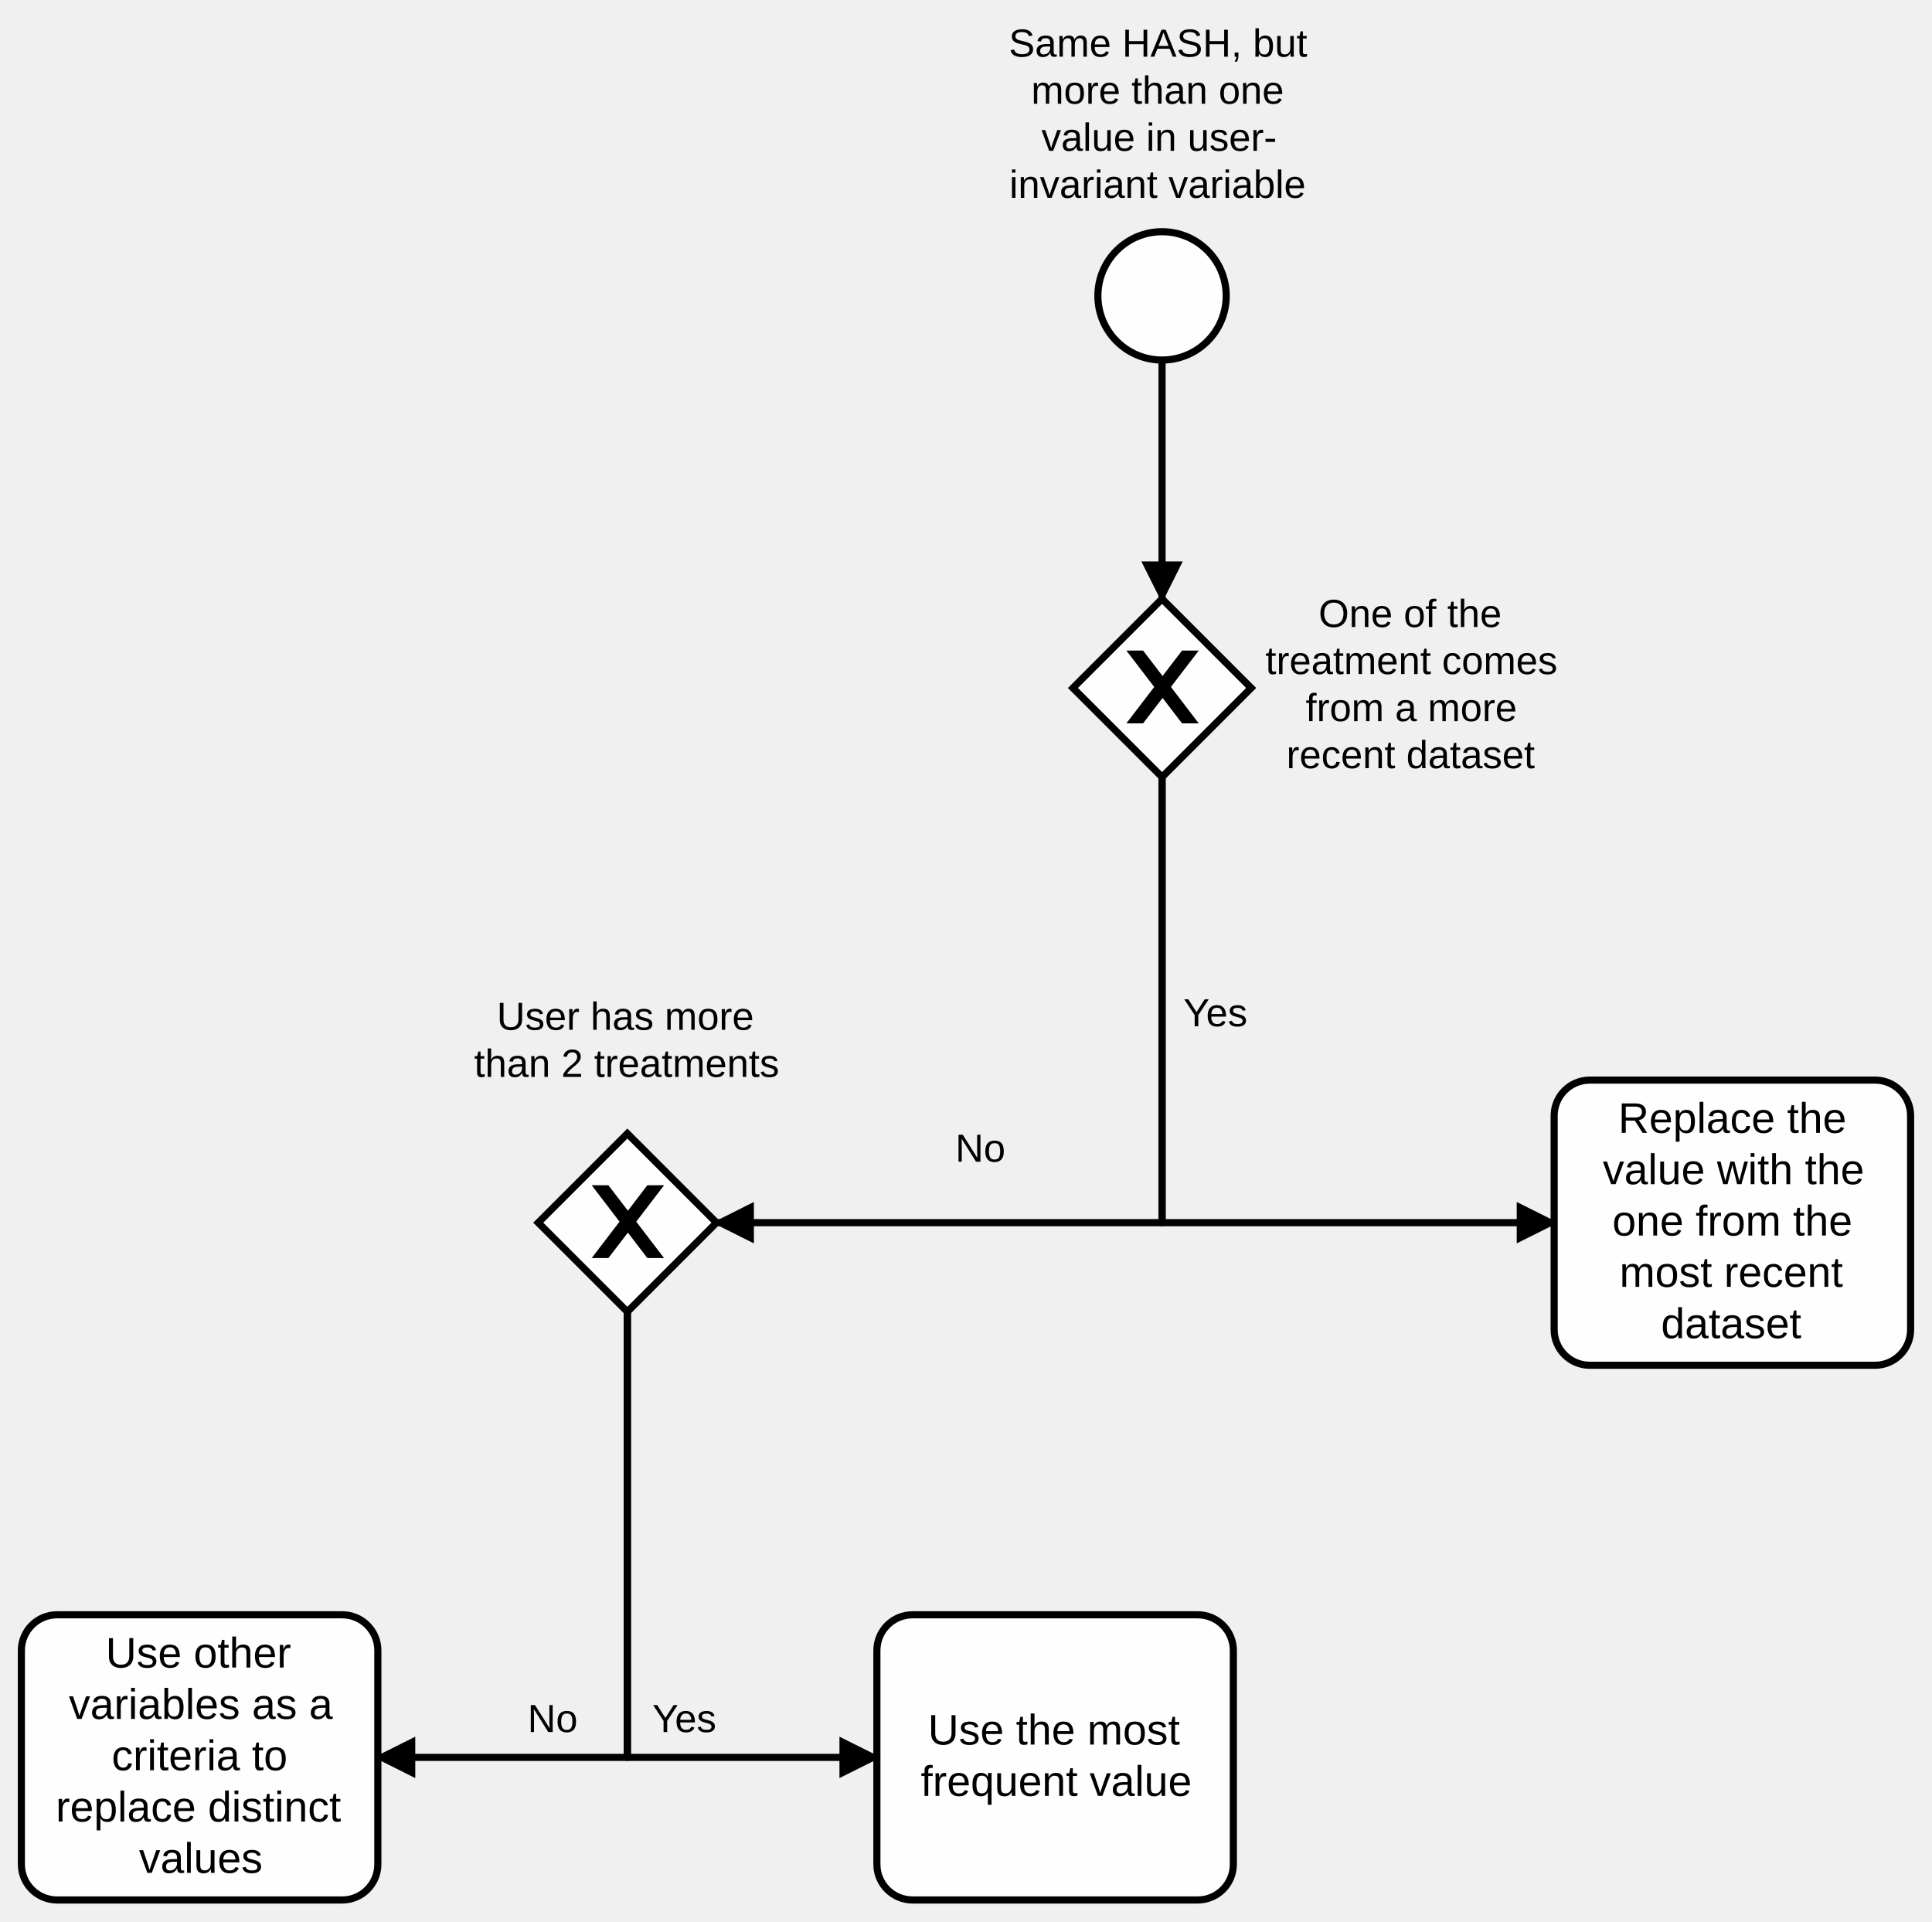
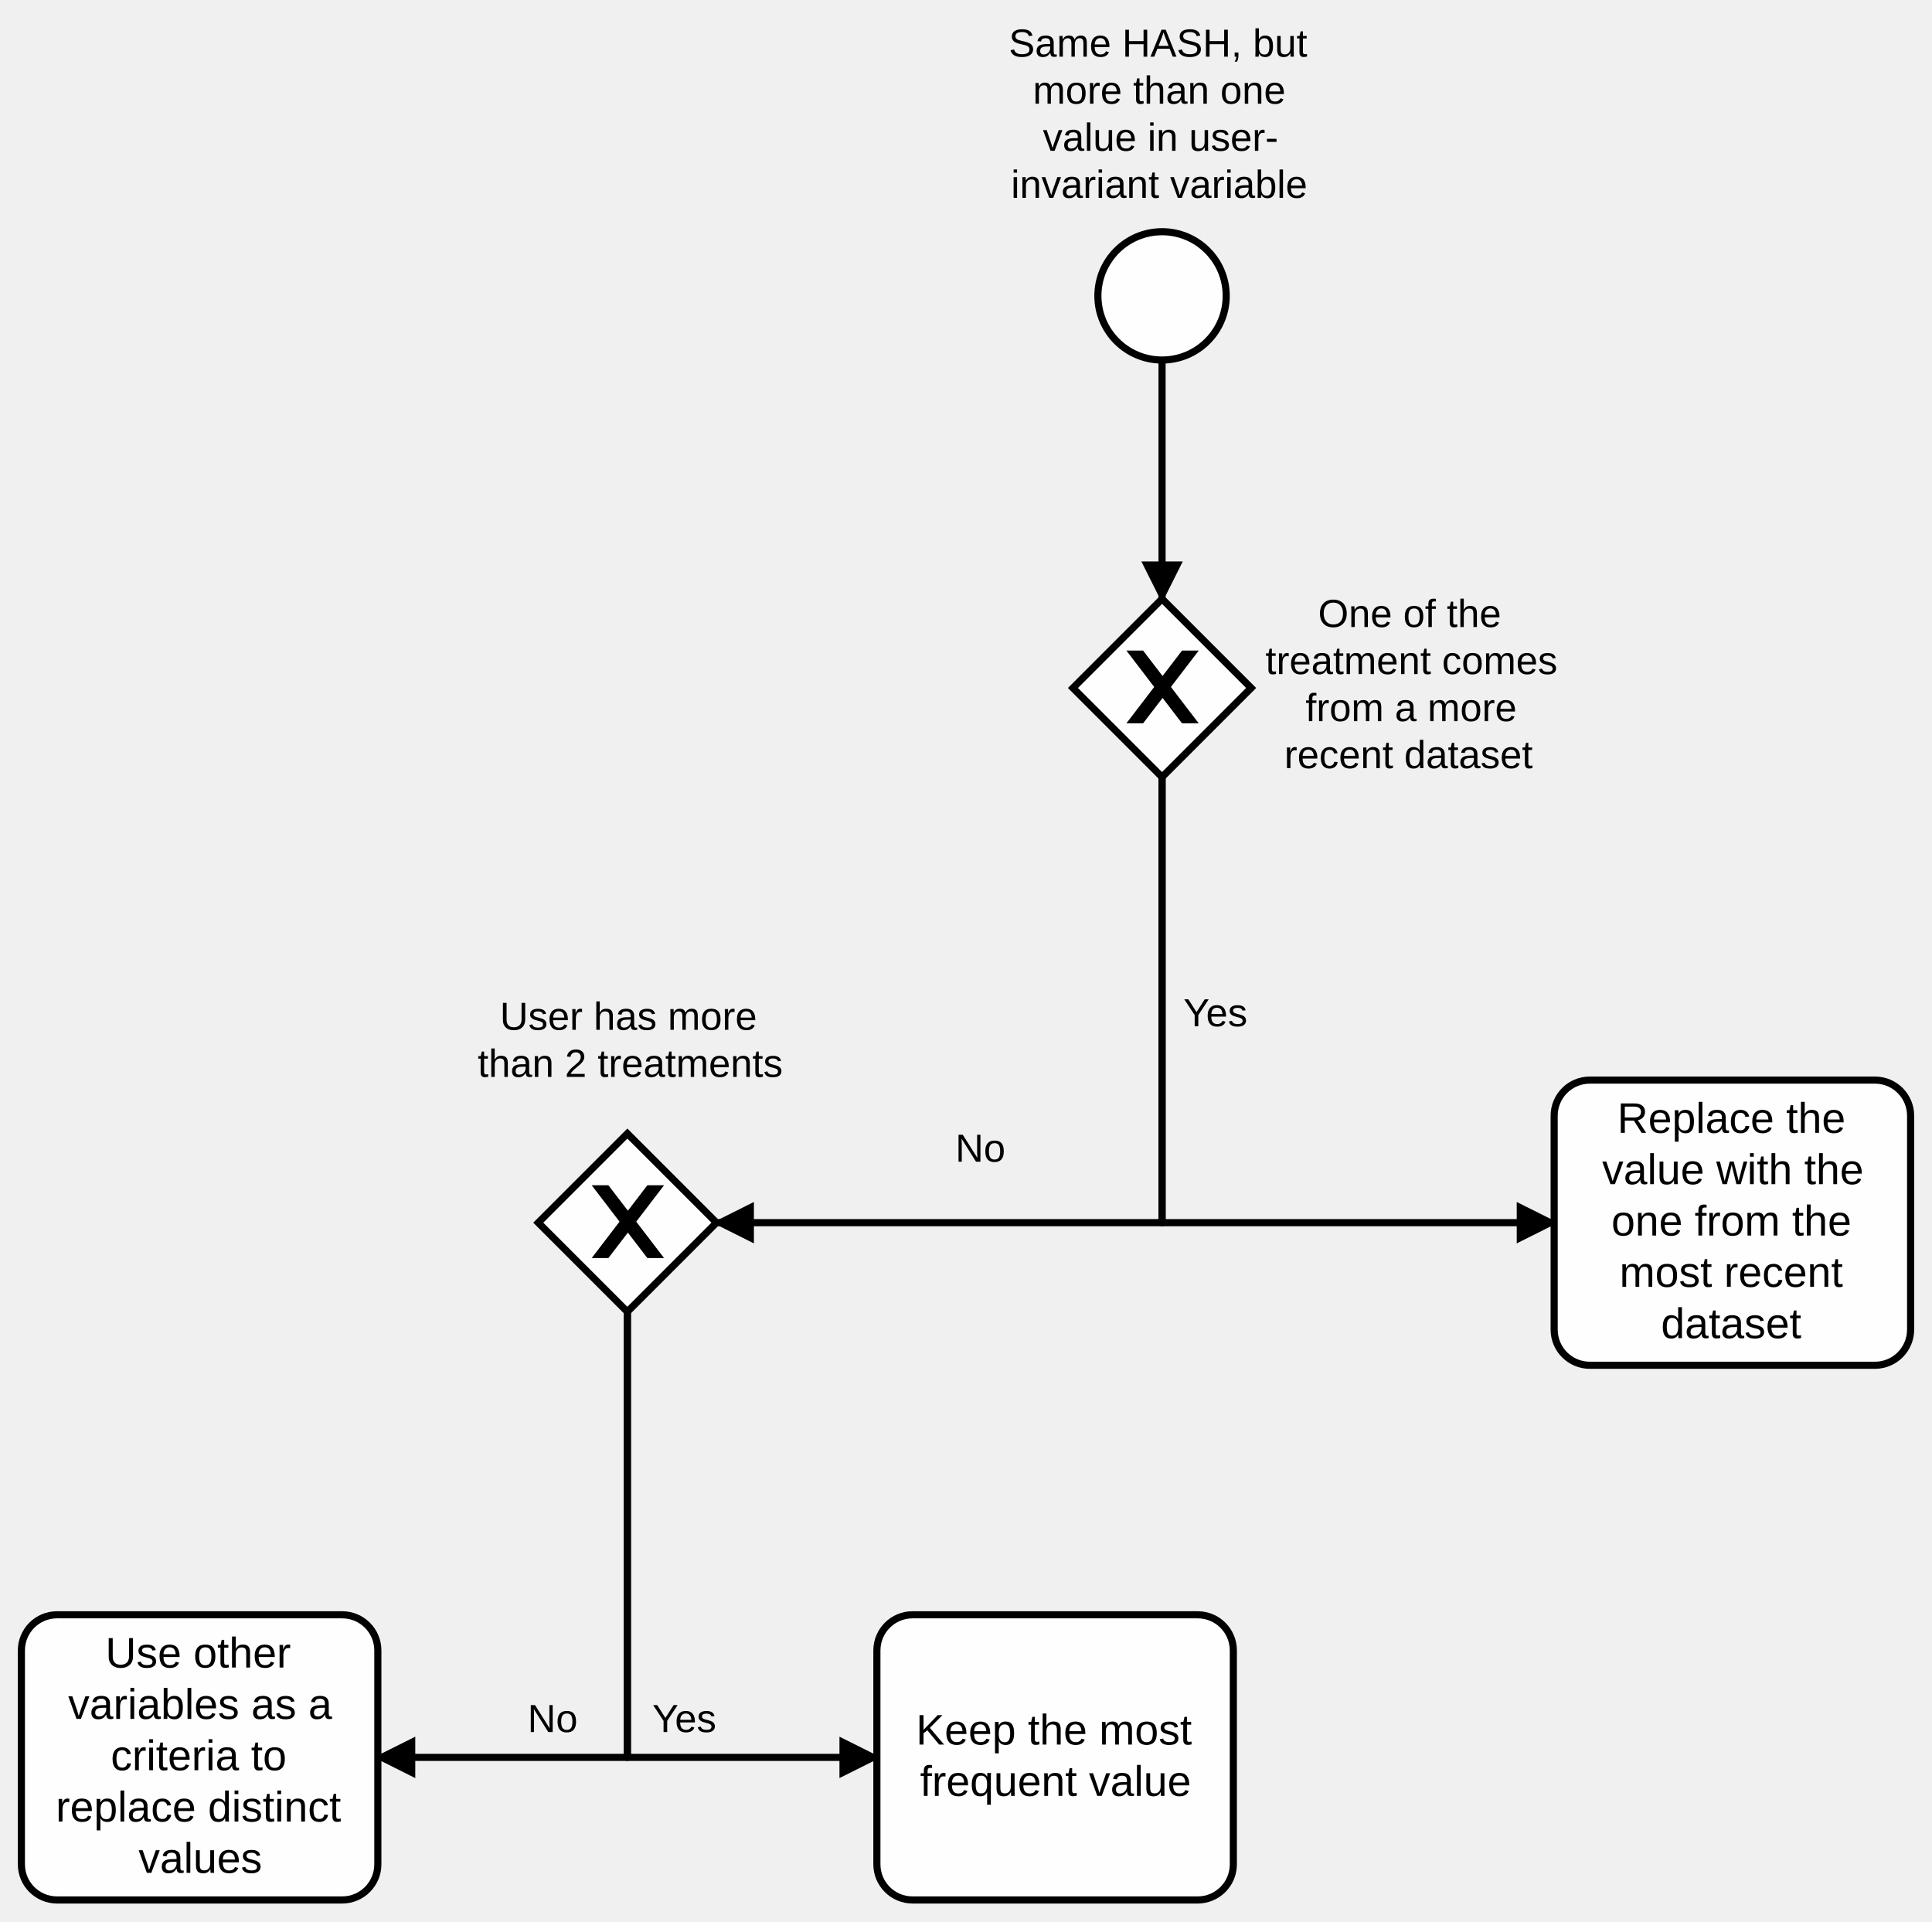
<svg xmlns="http://www.w3.org/2000/svg" width="542" height="539" viewBox="154 97 542 539" version="1.1">
  <defs>
-     <marker id="sequenceflow-end-white-black-1nrydh4kws2eduvbxqnkaq4mk" viewBox="0 0 20 20" refX="11" refY="10" markerWidth="10" markerHeight="10" orient="auto">
+     <marker id="sequenceflow-end-white-black-07jsgctig51ktty8xsyqur15h" viewBox="0 0 20 20" refX="11" refY="10" markerWidth="10" markerHeight="10" orient="auto">
      <path d="M 1 5 L 11 10 L 1 15 Z" style="fill: black; stroke-width: 1px; stroke-linecap: round; stroke-dasharray: 10000, 1; stroke: black;" />
    </marker>
  </defs>
  <g class="djs-group">
+     <g class="djs-element djs-connection" data-element-id="Flow_1gk4ko6" style="display: block;">
+       <g class="djs-visual">
+         <path d="m  330,465L330,590 L400,590 " style="fill: none; stroke-width: 2px; stroke: black; stroke-linejoin: round; marker-end: url('#sequenceflow-end-white-black-07jsgctig51ktty8xsyqur15h');" />
+       </g>
+       <polyline points="330,465 330,590 400,590 " class="djs-hit djs-hit-stroke" style="fill: none; stroke-opacity: 0; stroke: white; stroke-width: 15px;" />
+       <rect x="324" y="459" width="82" height="137" class="djs-outline" style="fill: none;" />
+     </g>
+   </g>
+   <g class="djs-group">
+     <g class="djs-element djs-connection" data-element-id="Flow_1f05xie" style="display: block;">
+       <g class="djs-visual">
+         <path d="m  330,465L330,590 L260,590 " style="fill: none; stroke-width: 2px; stroke: black; stroke-linejoin: round; marker-end: url('#sequenceflow-end-white-black-07jsgctig51ktty8xsyqur15h');" />
+       </g>
+       <polyline points="330,465 330,590 260,590 " class="djs-hit djs-hit-stroke" style="fill: none; stroke-opacity: 0; stroke: white; stroke-width: 15px;" />
+       <rect x="254" y="459" width="82" height="137" class="djs-outline" style="fill: none;" />
+     </g>
+   </g>
+   <g class="djs-group">
+     <g class="djs-element djs-connection" data-element-id="Flow_1tohv4q" style="display: block;">
+       <g class="djs-visual">
+         <path d="m  480,315L480,440 L590,440 " style="fill: none; stroke-width: 2px; stroke: black; stroke-linejoin: round; marker-end: url('#sequenceflow-end-white-black-07jsgctig51ktty8xsyqur15h');" />
+       </g>
+       <polyline points="480,315 480,440 590,440 " class="djs-hit djs-hit-stroke" style="fill: none; stroke-opacity: 0; stroke: white; stroke-width: 15px;" />
+       <rect x="474" y="309" width="122" height="137" class="djs-outline" style="fill: none;" />
+     </g>
+   </g>
+   <g class="djs-group">
+     <g class="djs-element djs-connection" data-element-id="Flow_1mcfdqn" style="display: block;">
+       <g class="djs-visual">
+         <path d="m  480,315L480,440 L355,440 " style="fill: none; stroke-width: 2px; stroke: black; stroke-linejoin: round; marker-end: url('#sequenceflow-end-white-black-07jsgctig51ktty8xsyqur15h');" />
+       </g>
+       <polyline points="480,315 480,440 355,440 " class="djs-hit djs-hit-stroke" style="fill: none; stroke-opacity: 0; stroke: white; stroke-width: 15px;" />
+       <rect x="349" y="309" width="137" height="137" class="djs-outline" style="fill: none;" />
+     </g>
+   </g>
+   <g class="djs-group">
    <g class="djs-element djs-connection" data-element-id="Flow_0niznp9" style="display: block;">
      <g class="djs-visual">
-         <path d="m  480,198L480,265 " style="fill: none; stroke-width: 2px; stroke: black; stroke-linejoin: round; marker-end: url('#sequenceflow-end-white-black-1nrydh4kws2eduvbxqnkaq4mk');" />
+         <path d="m  480,198L480,265 " style="fill: none; stroke-width: 2px; stroke: black; stroke-linejoin: round; marker-end: url('#sequenceflow-end-white-black-07jsgctig51ktty8xsyqur15h');" />
      </g>
      <polyline points="480,198 480,265 " class="djs-hit djs-hit-stroke" style="fill: none; stroke-opacity: 0; stroke: white; stroke-width: 15px;" />
      <rect x="474" y="192" width="12" height="79" class="djs-outline" style="fill: none;" />
    </g>
  </g>
  <g class="djs-group">
-     <g class="djs-element djs-connection" data-element-id="Flow_1mcfdqn" style="display: block;">
-       <g class="djs-visual">
-         <path d="m  480,315L480,440 L355,440 " style="fill: none; stroke-width: 2px; stroke: black; stroke-linejoin: round; marker-end: url('#sequenceflow-end-white-black-1nrydh4kws2eduvbxqnkaq4mk');" />
-       </g>
-       <polyline points="480,315 480,440 355,440 " class="djs-hit djs-hit-stroke" style="fill: none; stroke-opacity: 0; stroke: white; stroke-width: 15px;" />
-       <rect x="349" y="309" width="137" height="137" class="djs-outline" style="fill: none;" />
-     </g>
-   </g>
-   <g class="djs-group">
-     <g class="djs-element djs-connection" data-element-id="Flow_1tohv4q" style="display: block;">
-       <g class="djs-visual">
-         <path d="m  480,315L480,440 L590,440 " style="fill: none; stroke-width: 2px; stroke: black; stroke-linejoin: round; marker-end: url('#sequenceflow-end-white-black-1nrydh4kws2eduvbxqnkaq4mk');" />
-       </g>
-       <polyline points="480,315 480,440 590,440 " class="djs-hit djs-hit-stroke" style="fill: none; stroke-opacity: 0; stroke: white; stroke-width: 15px;" />
-       <rect x="474" y="309" width="122" height="137" class="djs-outline" style="fill: none;" />
-     </g>
-   </g>
-   <g class="djs-group">
-     <g class="djs-element djs-connection" data-element-id="Flow_1f05xie" style="display: block;">
-       <g class="djs-visual">
-         <path d="m  330,465L330,590 L260,590 " style="fill: none; stroke-width: 2px; stroke: black; stroke-linejoin: round; marker-end: url('#sequenceflow-end-white-black-1nrydh4kws2eduvbxqnkaq4mk');" />
-       </g>
-       <polyline points="330,465 330,590 260,590 " class="djs-hit djs-hit-stroke" style="fill: none; stroke-opacity: 0; stroke: white; stroke-width: 15px;" />
-       <rect x="254" y="459" width="82" height="137" class="djs-outline" style="fill: none;" />
-     </g>
-   </g>
-   <g class="djs-group">
-     <g class="djs-element djs-connection" data-element-id="Flow_1gk4ko6" style="display: block;">
-       <g class="djs-visual">
-         <path d="m  330,465L330,590 L400,590 " style="fill: none; stroke-width: 2px; stroke: black; stroke-linejoin: round; marker-end: url('#sequenceflow-end-white-black-1nrydh4kws2eduvbxqnkaq4mk');" />
-       </g>
-       <polyline points="330,465 330,590 400,590 " class="djs-hit djs-hit-stroke" style="fill: none; stroke-opacity: 0; stroke: white; stroke-width: 15px;" />
-       <rect x="324" y="459" width="82" height="137" class="djs-outline" style="fill: none;" />
+     <g class="djs-element djs-shape" data-element-id="Gateway_1qsy0xl" style="display: block;" transform="matrix(1 0 0 1 455 265)">
+       <g class="djs-visual">
+         <polygon points="25,0 50,25 25,50 0,25" style="stroke: black; stroke-width: 2px; fill: white; fill-opacity: 0.95;" />
+         <path d="m 16,15 7.429,9.714 -7.429,9.714 3.429,0 5.714,-7.464 5.714,7.464 3.429,0 -7.429,-9.714 7.429,-9.714 -3.429,0 -5.714,7.464 -5.714,-7.464 -3.429,0 z" style="fill: black; stroke-width: 1px; stroke: black;" />
+       </g>
+       <rect class="djs-hit djs-hit-all" x="0" y="0" width="50" height="50" style="fill: none; stroke-opacity: 0; stroke: white; stroke-width: 15px;" />
+       <rect x="-6" y="-6" width="62" height="62" class="djs-outline" style="fill: none;" />
+     </g>
+   </g>
+   <g class="djs-group">
+     <g class="djs-element djs-shape" data-element-id="Gateway_1qsy0xl_label" style="display: block;" transform="matrix(1 0 0 1 509 263)">
+       <g class="djs-visual">
+         <text lineHeight="1.2" class="djs-label" style="font-family: Arial, sans-serif; font-size: 11px; font-weight: normal; fill: black;">
+           <tspan x="14.781" y="9.9">One of the </tspan>
+           <tspan x="0" y="23.1">treatment comes </tspan>
+           <tspan x="11.227" y="36.3">from a more </tspan>
+           <tspan x="5.281" y="49.5">recent dataset</tspan>
+         </text>
+       </g>
+       <rect class="djs-hit djs-hit-all" x="0" y="0" width="82" height="53" style="fill: none; stroke-opacity: 0; stroke: white; stroke-width: 15px;" />
+       <rect x="-6" y="-6" width="94" height="65" class="djs-outline" style="fill: none;" />
    </g>
  </g>
  <g class="djs-group">
    <g class="djs-element djs-shape" data-element-id="Event_1ga02n5" style="display: block;" transform="matrix(1 0 0 1 462 162)">
      <g class="djs-visual">
        <circle cx="18" cy="18" r="18" style="stroke: black; stroke-width: 2px; fill: white; fill-opacity: 0.95;" />
      </g>
      <rect class="djs-hit djs-hit-all" x="0" y="0" width="36" height="36" style="fill: none; stroke-opacity: 0; stroke: white; stroke-width: 15px;" />
      <rect x="-6" y="-6" width="48" height="48" class="djs-outline" style="fill: none;" />
    </g>
  </g>
  <g class="djs-group">
    <g class="djs-element djs-shape" data-element-id="Event_1ga02n5_label" style="display: block;" transform="matrix(1 0 0 1 437 103)">
      <g class="djs-visual">
        <text lineHeight="1.2" class="djs-label" style="font-family: Arial, sans-serif; font-size: 11px; font-weight: normal; fill: black;">
          <tspan x="0" y="9.9">Same HASH, but </tspan>
-           <tspan x="6.273" y="23.1">more than one </tspan>
-           <tspan x="9.172" y="36.3">value in user-</tspan>
-           <tspan x="0.164" y="49.5">invariant variable</tspan>
+           <tspan x="6.742" y="23.1">more than one </tspan>
+           <tspan x="9.57" y="36.3">value in user-</tspan>
+           <tspan x="0.625" y="49.5">invariant variable</tspan>
        </text>
      </g>
      <rect class="djs-hit djs-hit-all" x="0" y="0" width="85" height="53" style="fill: none; stroke-opacity: 0; stroke: white; stroke-width: 15px;" />
      <rect x="-6" y="-6" width="97" height="65" class="djs-outline" style="fill: none;" />
    </g>
  </g>
  <g class="djs-group">
-     <g class="djs-element djs-shape" data-element-id="Gateway_1qsy0xl" style="display: block;" transform="matrix(1 0 0 1 455 265)">
+     <g class="djs-element djs-shape" data-element-id="Gateway_0fol1pi" style="display: block;" transform="matrix(1 0 0 1 305 415)">
      <g class="djs-visual">
        <polygon points="25,0 50,25 25,50 0,25" style="stroke: black; stroke-width: 2px; fill: white; fill-opacity: 0.95;" />
        <path d="m 16,15 7.429,9.714 -7.429,9.714 3.429,0 5.714,-7.464 5.714,7.464 3.429,0 -7.429,-9.714 7.429,-9.714 -3.429,0 -5.714,7.464 -5.714,-7.464 -3.429,0 z" style="fill: black; stroke-width: 1px; stroke: black;" />
      </g>
      <rect class="djs-hit djs-hit-all" x="0" y="0" width="50" height="50" style="fill: none; stroke-opacity: 0; stroke: white; stroke-width: 15px;" />
      <rect x="-6" y="-6" width="62" height="62" class="djs-outline" style="fill: none;" />
    </g>
  </g>
  <g class="djs-group">
-     <g class="djs-element djs-shape" data-element-id="Gateway_0fol1pi" style="display: block;" transform="matrix(1 0 0 1 305 415)">
-       <g class="djs-visual">
-         <polygon points="25,0 50,25 25,50 0,25" style="stroke: black; stroke-width: 2px; fill: white; fill-opacity: 0.95;" />
-         <path d="m 16,15 7.429,9.714 -7.429,9.714 3.429,0 5.714,-7.464 5.714,7.464 3.429,0 -7.429,-9.714 7.429,-9.714 -3.429,0 -5.714,7.464 -5.714,-7.464 -3.429,0 z" style="fill: black; stroke-width: 1px; stroke: black;" />
-       </g>
-       <rect class="djs-hit djs-hit-all" x="0" y="0" width="50" height="50" style="fill: none; stroke-opacity: 0; stroke: white; stroke-width: 15px;" />
-       <rect x="-6" y="-6" width="62" height="62" class="djs-outline" style="fill: none;" />
+     <g class="djs-element djs-shape" data-element-id="Gateway_0fol1pi_label" style="display: block;" transform="matrix(1 0 0 1 288 376)">
+       <g class="djs-visual">
+         <text lineHeight="1.2" class="djs-label" style="font-family: Arial, sans-serif; font-size: 11px; font-weight: normal; fill: black;">
+           <tspan x="6.242" y="9.9">User has more </tspan>
+           <tspan x="0" y="23.1">than 2 treatments</tspan>
+         </text>
+       </g>
+       <rect class="djs-hit djs-hit-all" x="0" y="0" width="85" height="27" style="fill: none; stroke-opacity: 0; stroke: white; stroke-width: 15px;" />
+       <rect x="-6" y="-6" width="97" height="39" class="djs-outline" style="fill: none;" />
+     </g>
+   </g>
+   <g class="djs-group">
+     <g class="djs-element djs-shape" data-element-id="Activity_13mk4or" style="display: block;" transform="matrix(1 0 0 1 590 400)">
+       <g class="djs-visual">
+         <rect x="0" y="0" width="100" height="80" rx="10" ry="10" style="stroke: black; stroke-width: 2px; fill: white; fill-opacity: 0.95;" />
+         <text lineHeight="1.2" class="djs-label" style="font-family: Arial, sans-serif; font-size: 12px; font-weight: normal; fill: black;">
+           <tspan x="17.711" y="14.8">Replace the </tspan>
+           <tspan x="13.453" y="29.2">value with the </tspan>
+           <tspan x="16.047" y="43.6">one from the </tspan>
+           <tspan x="18.32" y="58">most recent </tspan>
+           <tspan x="29.984" y="72.4">dataset</tspan>
+         </text>
+       </g>
+       <rect class="djs-hit djs-hit-all" x="0" y="0" width="100" height="80" style="fill: none; stroke-opacity: 0; stroke: white; stroke-width: 15px;" />
+       <rect x="-6" y="-6" width="112" height="92" class="djs-outline" style="fill: none;" />
+     </g>
+   </g>
+   <g class="djs-group">
+     <g class="djs-element djs-shape" data-element-id="Activity_0as04zh" style="display: block;" transform="matrix(1 0 0 1 160 550)">
+       <g class="djs-visual">
+         <rect x="0" y="0" width="100" height="80" rx="10" ry="10" style="stroke: black; stroke-width: 2px; fill: white; fill-opacity: 0.95;" />
+         <text lineHeight="1.2" class="djs-label" style="font-family: Arial, sans-serif; font-size: 12px; font-weight: normal; fill: black;">
+           <tspan x="23.578" y="14.8">Use other </tspan>
+           <tspan x="13.117" y="29.2">variables as a </tspan>
+           <tspan x="25.062" y="43.6">criteria to </tspan>
+           <tspan x="9.641" y="58">replace distinct </tspan>
+           <tspan x="32.859" y="72.4">values</tspan>
+         </text>
+       </g>
+       <rect class="djs-hit djs-hit-all" x="0" y="0" width="100" height="80" style="fill: none; stroke-opacity: 0; stroke: white; stroke-width: 15px;" />
+       <rect x="-6" y="-6" width="112" height="92" class="djs-outline" style="fill: none;" />
+     </g>
+   </g>
+   <g class="djs-group">
+     <g class="djs-element djs-shape" data-element-id="Activity_05bgpv8" style="display: block;" transform="matrix(1 0 0 1 400 550)">
+       <g class="djs-visual">
+         <rect x="0" y="0" width="100" height="80" rx="10" ry="10" style="stroke: black; stroke-width: 2px; fill: white; fill-opacity: 0.95;" />
+         <text lineHeight="1.2" class="djs-label" style="font-family: Arial, sans-serif; font-size: 12px; font-weight: normal; fill: black;">
+           <tspan x="10.977" y="36.4">Keep the most </tspan>
+           <tspan x="12.109" y="50.8">frequent value</tspan>
+         </text>
+       </g>
+       <rect class="djs-hit djs-hit-all" x="0" y="0" width="100" height="80" style="fill: none; stroke-opacity: 0; stroke: white; stroke-width: 15px;" />
+       <rect x="-6" y="-6" width="112" height="92" class="djs-outline" style="fill: none;" />
    </g>
  </g>
  <g class="djs-group">
    <g class="djs-element djs-shape" data-element-id="Flow_1mcfdqn_label" style="display: block;" transform="matrix(1 0 0 1 422 413)">
      <g class="djs-visual">
        <text lineHeight="1.2" class="djs-label" style="font-family: Arial, sans-serif; font-size: 11px; font-weight: normal; fill: black;">
          <tspan x="0" y="9.9">No</tspan>
        </text>
      </g>
      <rect class="djs-hit djs-hit-all" x="0" y="0" width="15" height="14" style="fill: none; stroke-opacity: 0; stroke: white; stroke-width: 15px;" />
      <rect x="-6" y="-6" width="27" height="26" class="djs-outline" style="fill: none;" />
    </g>
  </g>
  <g class="djs-group">
-     <g class="djs-element djs-shape" data-element-id="Gateway_1qsy0xl_label" style="display: block;" transform="matrix(1 0 0 1 509 263)">
-       <g class="djs-visual">
-         <text lineHeight="1.2" class="djs-label" style="font-family: Arial, sans-serif; font-size: 11px; font-weight: normal; fill: black;">
-           <tspan x="14.914" y="9.9">One of the </tspan>
-           <tspan x="0" y="23.1">treatment comes </tspan>
-           <tspan x="11.289" y="36.3">from a more </tspan>
-           <tspan x="5.875" y="49.5">recent dataset</tspan>
-         </text>
-       </g>
-       <rect class="djs-hit djs-hit-all" x="0" y="0" width="82" height="53" style="fill: none; stroke-opacity: 0; stroke: white; stroke-width: 15px;" />
-       <rect x="-6" y="-6" width="94" height="65" class="djs-outline" style="fill: none;" />
-     </g>
-   </g>
-   <g class="djs-group">
-     <g class="djs-element djs-shape" data-element-id="Activity_13mk4or" style="display: block;" transform="matrix(1 0 0 1 590 400)">
-       <g class="djs-visual">
-         <rect x="0" y="0" width="100" height="80" rx="10" ry="10" style="stroke: black; stroke-width: 2px; fill: white; fill-opacity: 0.95;" />
-         <text lineHeight="1.2" class="djs-label" style="font-family: Arial, sans-serif; font-size: 12px; font-weight: normal; fill: black;">
-           <tspan x="17.977" y="14.8">Replace the </tspan>
-           <tspan x="13.641" y="29.2">value with the </tspan>
-           <tspan x="16.312" y="43.6">one from the </tspan>
-           <tspan x="18.32" y="58">most recent </tspan>
-           <tspan x="29.984" y="72.4">dataset</tspan>
-         </text>
-       </g>
-       <rect class="djs-hit djs-hit-all" x="0" y="0" width="100" height="80" style="fill: none; stroke-opacity: 0; stroke: white; stroke-width: 15px;" />
-       <rect x="-6" y="-6" width="112" height="92" class="djs-outline" style="fill: none;" />
-     </g>
-   </g>
-   <g class="djs-group">
    <g class="djs-element djs-shape" data-element-id="Flow_1tohv4q_label" style="display: block;" transform="matrix(1 0 0 1 486 375)">
      <g class="djs-visual">
        <text lineHeight="1.2" class="djs-label" style="font-family: Arial, sans-serif; font-size: 11px; font-weight: normal; fill: black;">
          <tspan x="0" y="9.9">Yes</tspan>
        </text>
      </g>
      <rect class="djs-hit djs-hit-all" x="0" y="0" width="18" height="14" style="fill: none; stroke-opacity: 0; stroke: white; stroke-width: 15px;" />
      <rect x="-6" y="-6" width="30" height="26" class="djs-outline" style="fill: none;" />
    </g>
  </g>
  <g class="djs-group">
-     <g class="djs-element djs-shape" data-element-id="Gateway_0fol1pi_label" style="display: block;" transform="matrix(1 0 0 1 287 376)">
-       <g class="djs-visual">
-         <text lineHeight="1.2" class="djs-label" style="font-family: Arial, sans-serif; font-size: 11px; font-weight: normal; fill: black;">
-           <tspan x="6.375" y="9.9">User has more </tspan>
-           <tspan x="0" y="23.1">than 2 treatments</tspan>
-         </text>
-       </g>
-       <rect class="djs-hit djs-hit-all" x="0" y="0" width="86" height="27" style="fill: none; stroke-opacity: 0; stroke: white; stroke-width: 15px;" />
-       <rect x="-6" y="-6" width="98" height="39" class="djs-outline" style="fill: none;" />
-     </g>
-   </g>
-   <g class="djs-group">
-     <g class="djs-element djs-shape" data-element-id="Activity_0as04zh" style="display: block;" transform="matrix(1 0 0 1 160 550)">
-       <g class="djs-visual">
-         <rect x="0" y="0" width="100" height="80" rx="10" ry="10" style="stroke: black; stroke-width: 2px; fill: white; fill-opacity: 0.95;" />
-         <text lineHeight="1.2" class="djs-label" style="font-family: Arial, sans-serif; font-size: 12px; font-weight: normal; fill: black;">
-           <tspan x="23.648" y="14.8">Use other </tspan>
-           <tspan x="13.312" y="29.2">variables as a </tspan>
-           <tspan x="25.32" y="43.6">criteria to </tspan>
-           <tspan x="9.641" y="58">replace distinct </tspan>
-           <tspan x="32.992" y="72.4">values</tspan>
-         </text>
-       </g>
-       <rect class="djs-hit djs-hit-all" x="0" y="0" width="100" height="80" style="fill: none; stroke-opacity: 0; stroke: white; stroke-width: 15px;" />
-       <rect x="-6" y="-6" width="112" height="92" class="djs-outline" style="fill: none;" />
-     </g>
-   </g>
-   <g class="djs-group">
-     <g class="djs-element djs-shape" data-element-id="Activity_05bgpv8" style="display: block;" transform="matrix(1 0 0 1 400 550)">
-       <g class="djs-visual">
-         <rect x="0" y="0" width="100" height="80" rx="10" ry="10" style="stroke: black; stroke-width: 2px; fill: white; fill-opacity: 0.95;" />
-         <text lineHeight="1.2" class="djs-label" style="font-family: Arial, sans-serif; font-size: 12px; font-weight: normal; fill: black;">
-           <tspan x="14.32" y="36.4">Use the most </tspan>
-           <tspan x="12.305" y="50.8">frequent value</tspan>
-         </text>
-       </g>
-       <rect class="djs-hit djs-hit-all" x="0" y="0" width="100" height="80" style="fill: none; stroke-opacity: 0; stroke: white; stroke-width: 15px;" />
-       <rect x="-6" y="-6" width="112" height="92" class="djs-outline" style="fill: none;" />
-     </g>
-   </g>
-   <g class="djs-group">
    <g class="djs-element djs-shape" data-element-id="Flow_1f05xie_label" style="display: block;" transform="matrix(1 0 0 1 302 573)">
      <g class="djs-visual">
        <text lineHeight="1.2" class="djs-label" style="font-family: Arial, sans-serif; font-size: 11px; font-weight: normal; fill: black;">
          <tspan x="0" y="9.9">No</tspan>
        </text>
      </g>
      <rect class="djs-hit djs-hit-all" x="0" y="0" width="15" height="14" style="fill: none; stroke-opacity: 0; stroke: white; stroke-width: 15px;" />
      <rect x="-6" y="-6" width="27" height="26" class="djs-outline" style="fill: none;" />
    </g>
  </g>
  <g class="djs-group">
    <g class="djs-element djs-shape" data-element-id="Flow_1gk4ko6_label" style="display: block;" transform="matrix(1 0 0 1 337 573)">
      <g class="djs-visual">
        <text lineHeight="1.2" class="djs-label" style="font-family: Arial, sans-serif; font-size: 11px; font-weight: normal; fill: black;">
          <tspan x="0" y="9.9">Yes</tspan>
        </text>
      </g>
      <rect class="djs-hit djs-hit-all" x="0" y="0" width="18" height="14" style="fill: none; stroke-opacity: 0; stroke: white; stroke-width: 15px;" />
      <rect x="-6" y="-6" width="30" height="26" class="djs-outline" style="fill: none;" />
    </g>
  </g>
</svg>
